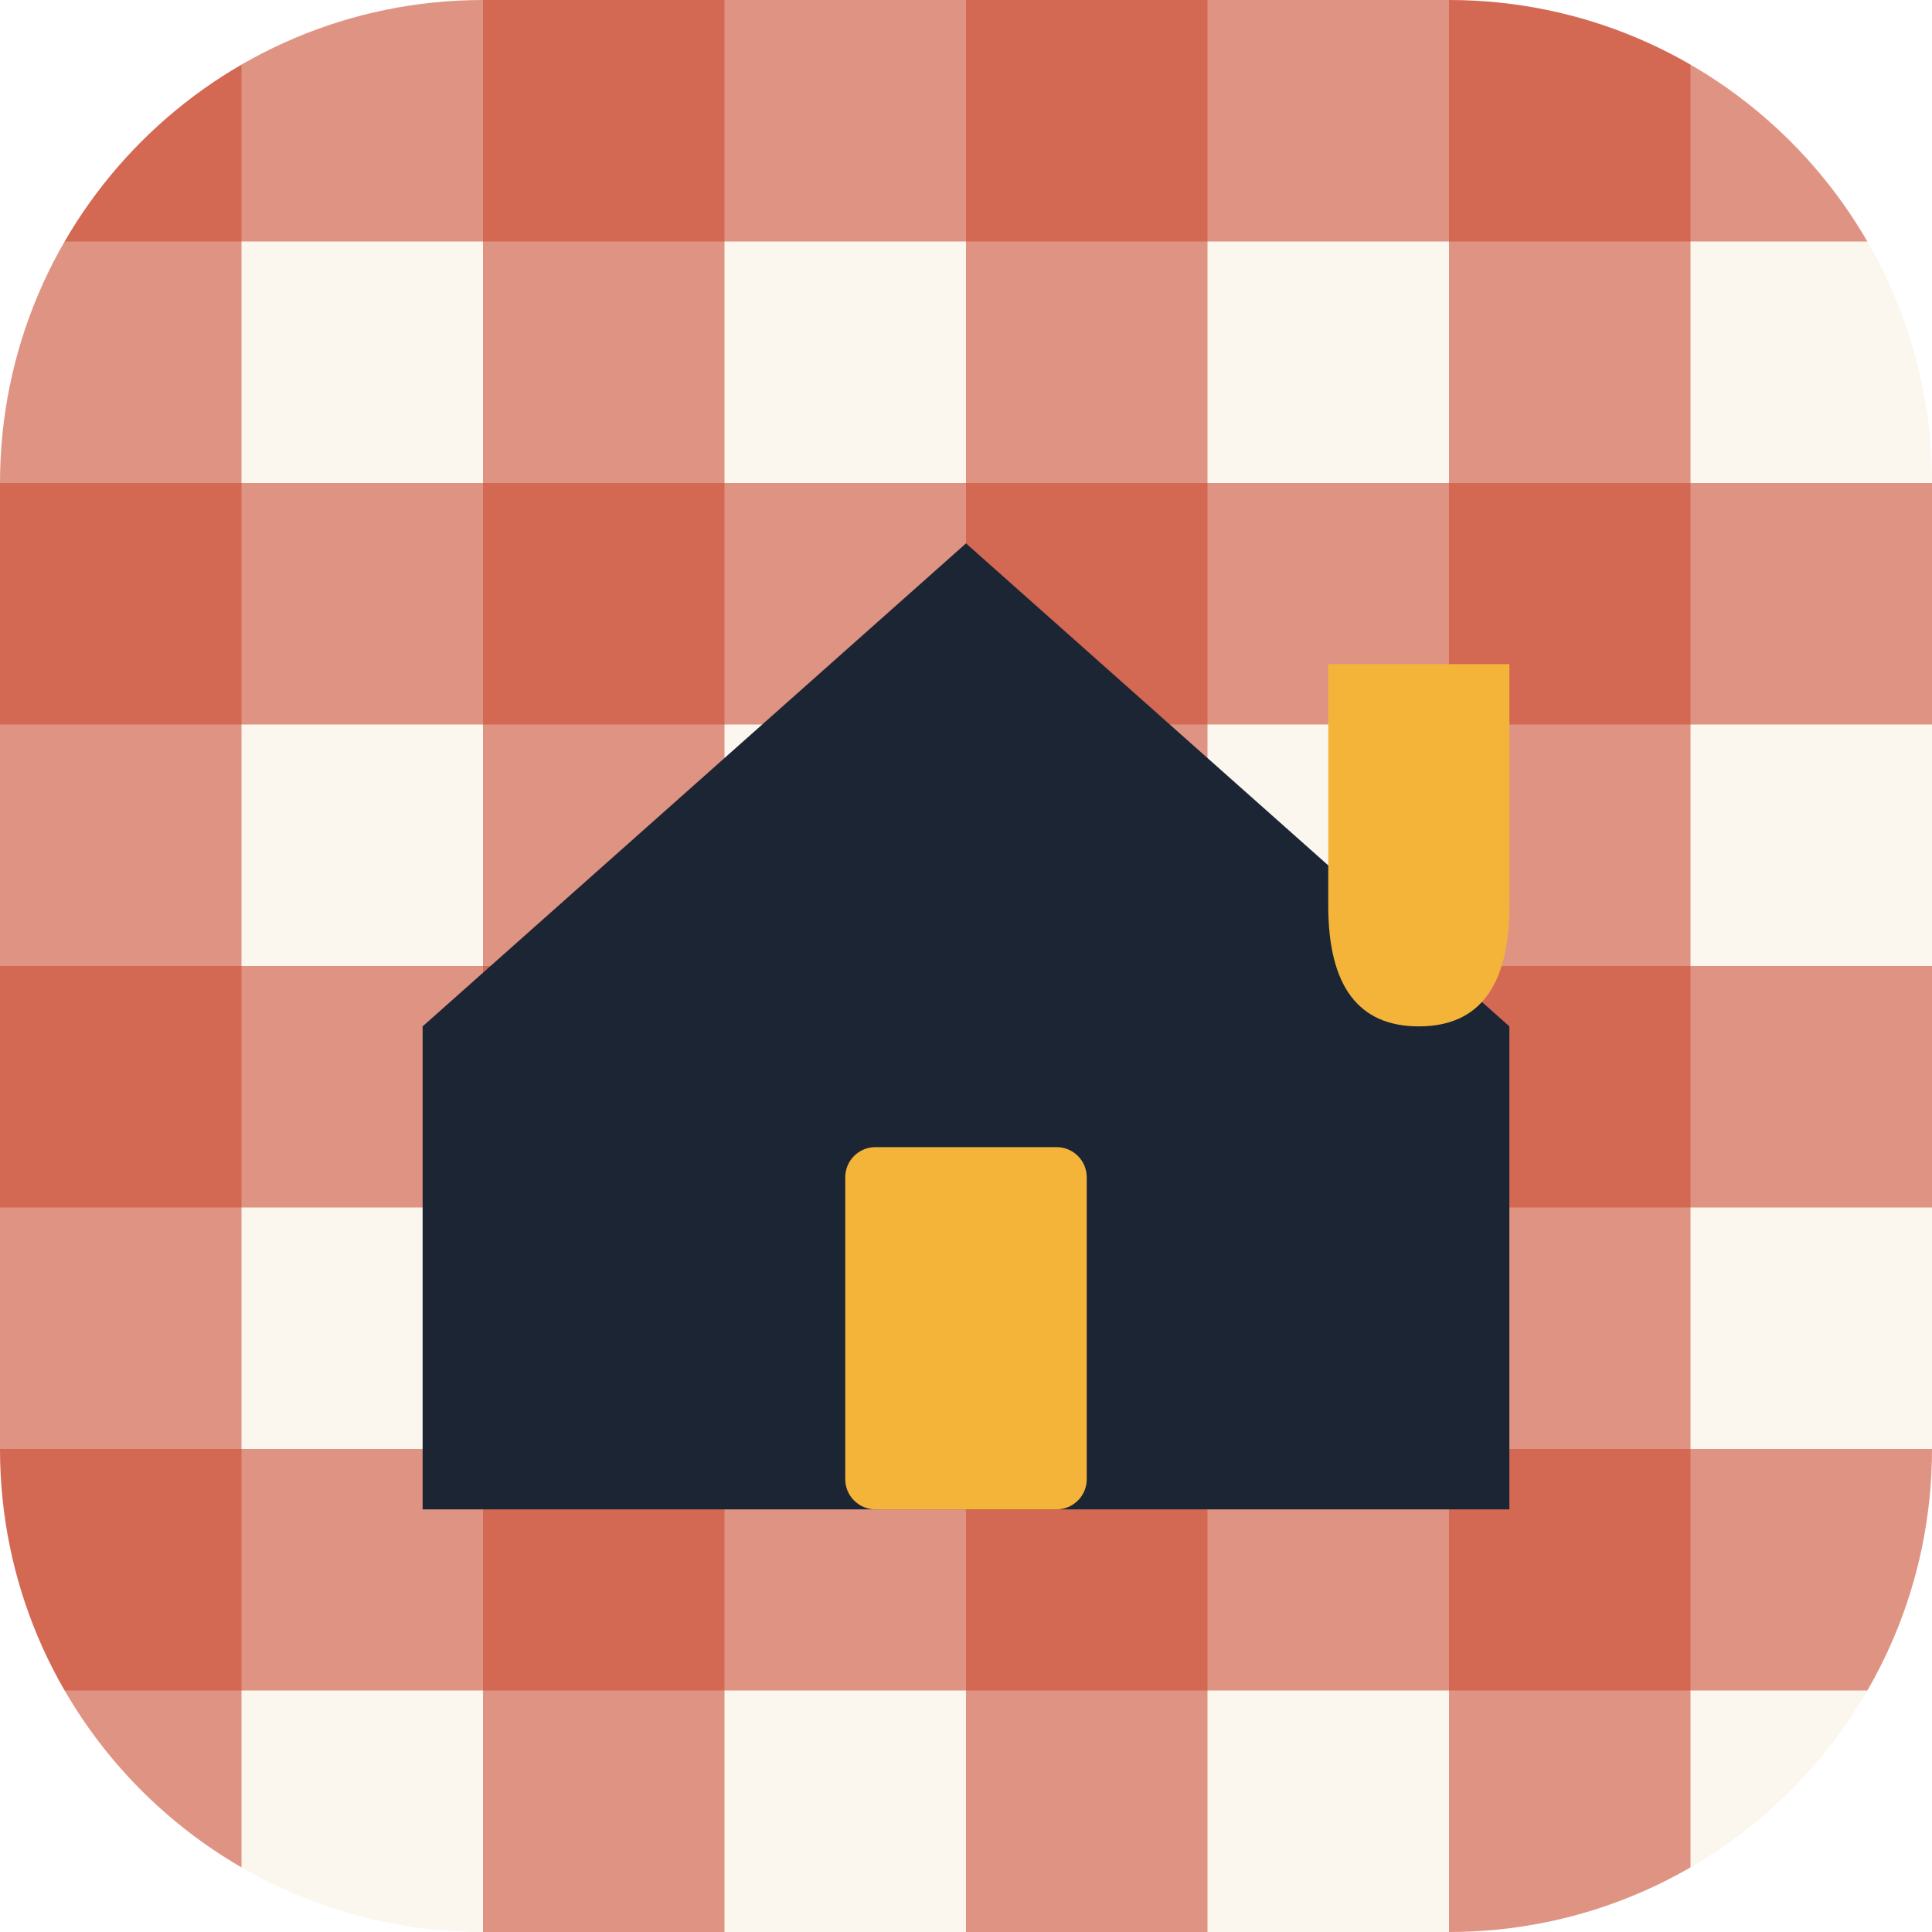
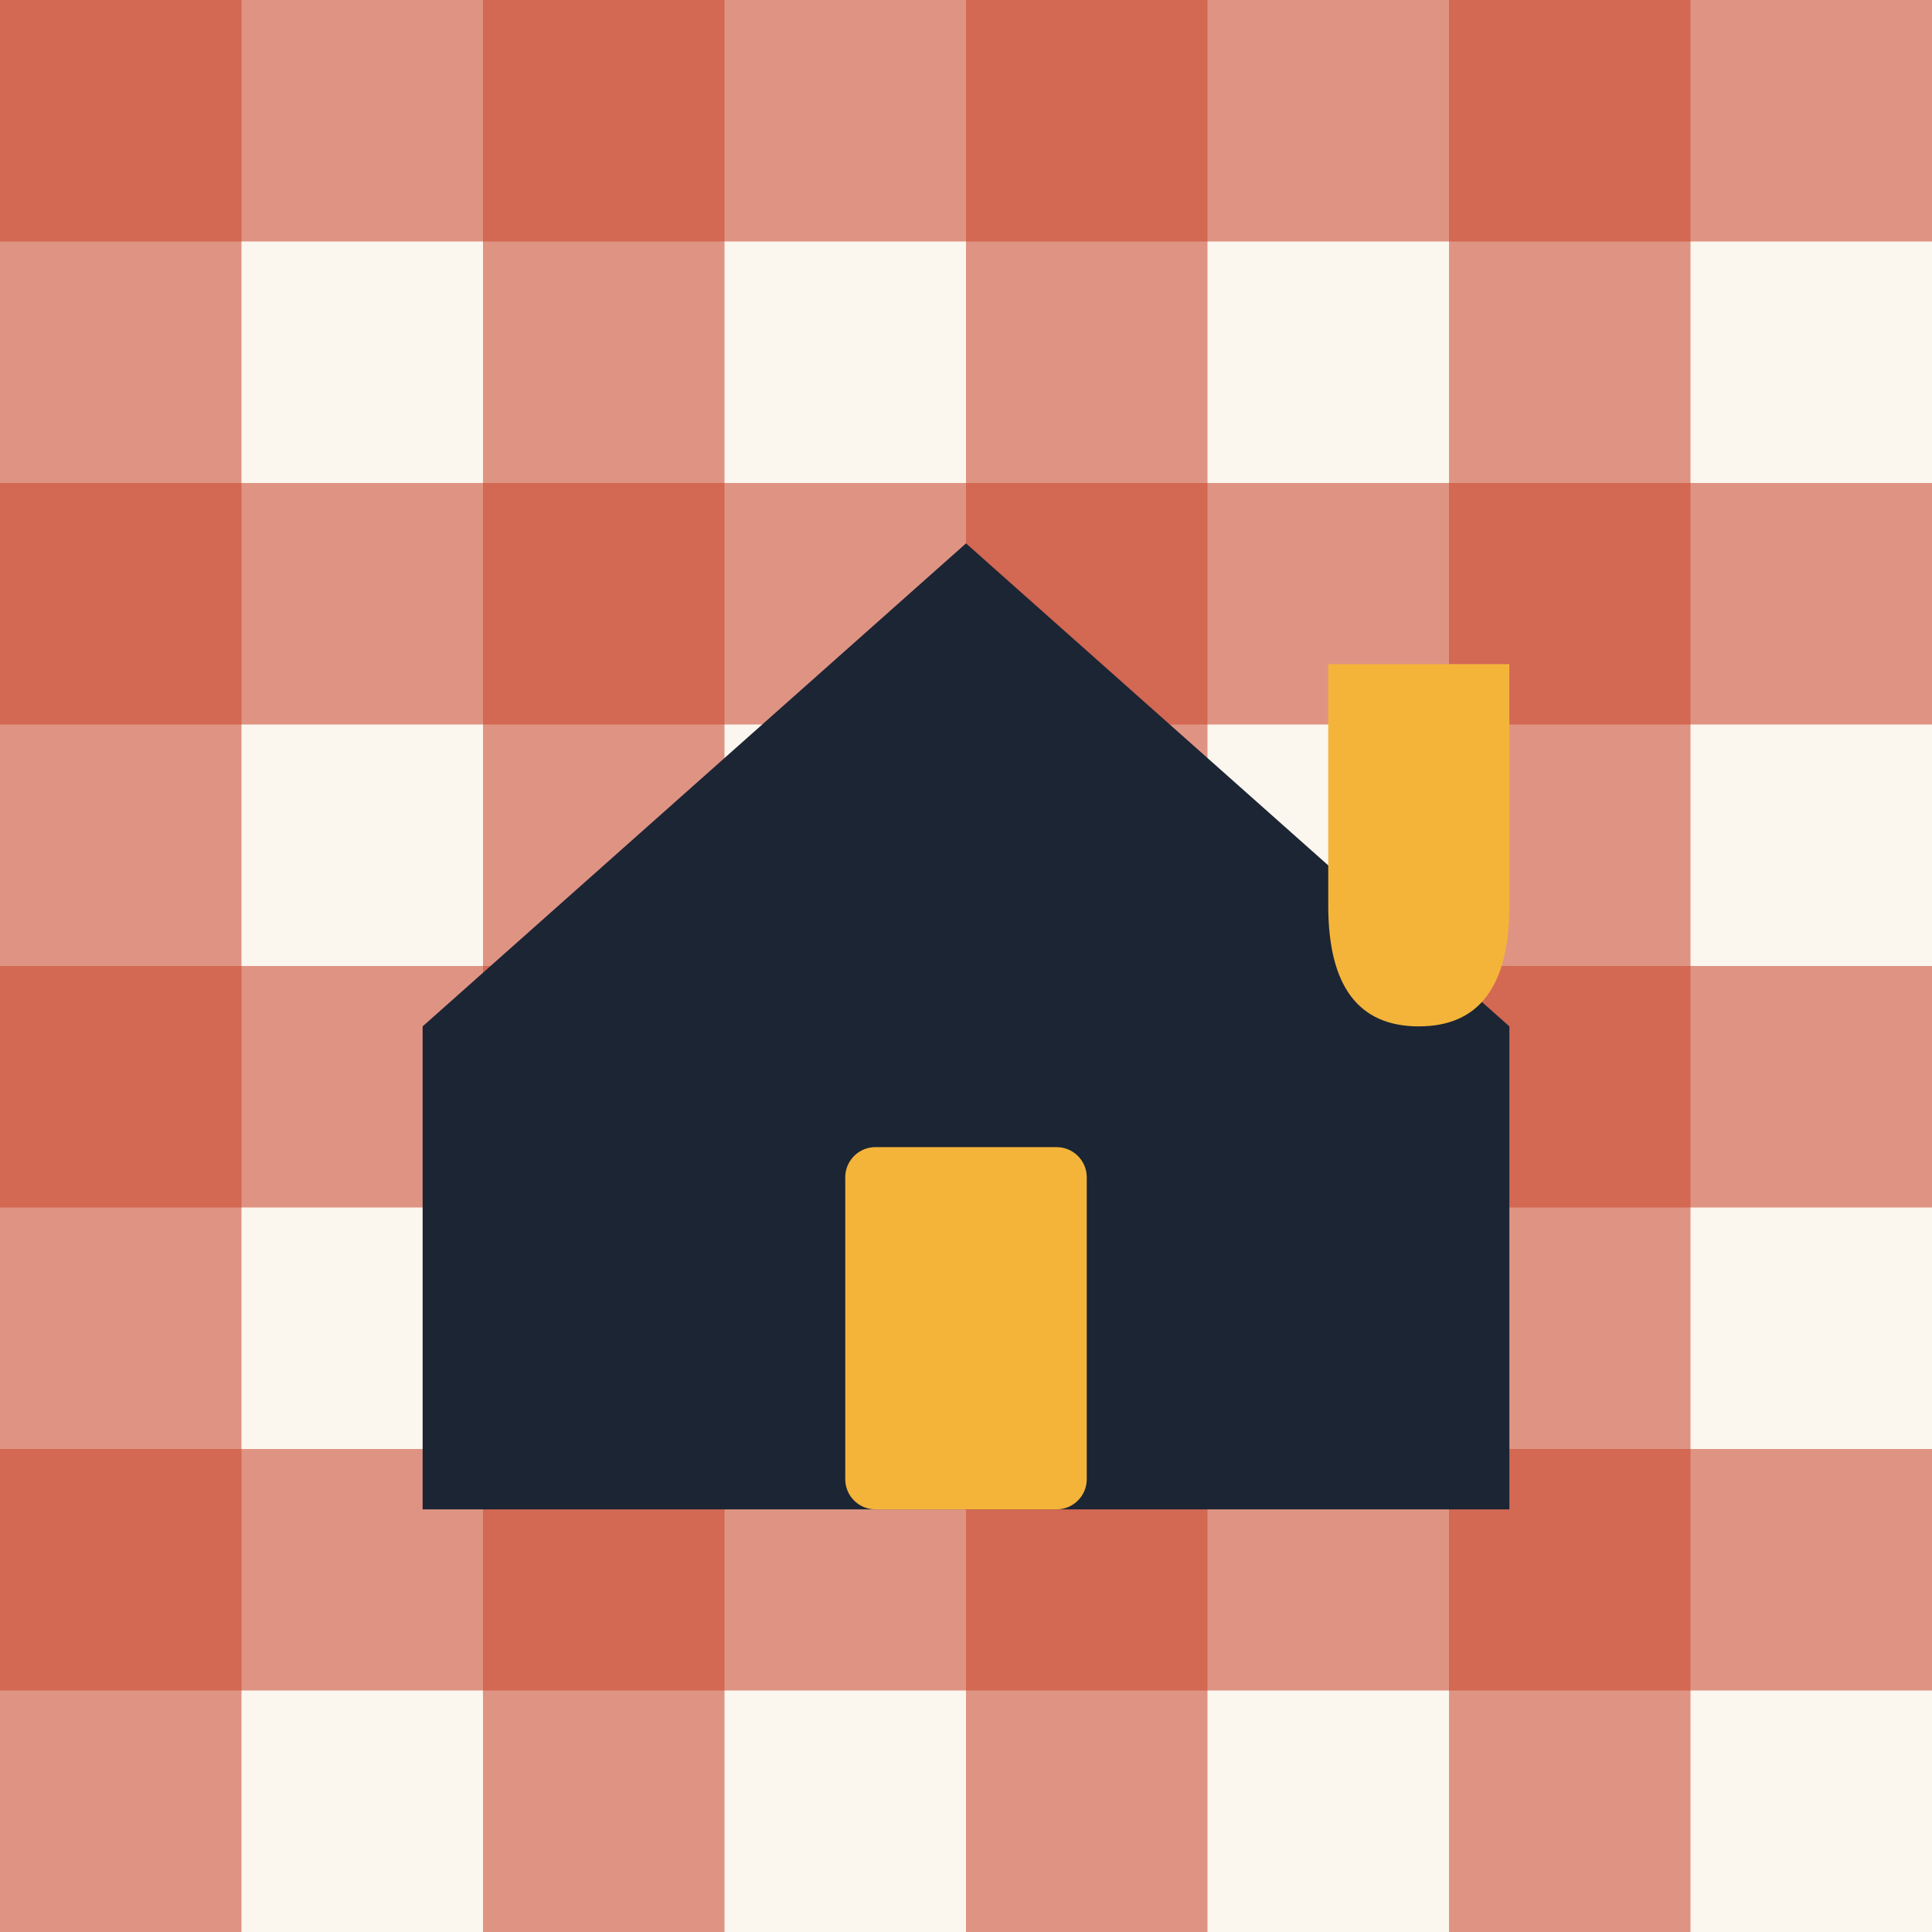
<svg xmlns="http://www.w3.org/2000/svg" viewBox="0 0 64 64">
  <defs>
    <pattern id="c" width="16" height="16" patternUnits="userSpaceOnUse">
      <rect width="16" height="16" fill="#fbf6ee" />
      <rect width="8" height="16" fill="#c8432b" opacity=".55" />
      <rect width="16" height="8" fill="#c8432b" opacity=".55" />
    </pattern>
    <clipPath id="r">
-       <rect width="64" height="64" rx="16" />
+       <rect width="64" height="64" />
    </clipPath>
  </defs>
  <g clip-path="url(#r)">
    <rect width="64" height="64" fill="url(#c)" />
  </g>
  <path d="M14 34 L32 18 L50 34 V50 H14 Z" fill="#1c2534" />
  <rect x="28" y="38" width="8" height="12" rx="1" fill="#f4b43a" />
  <path d="M44 22 h6 v8 q0 4 -3 4 q-3 0 -3 -4 z" fill="#f4b43a" />
</svg>
